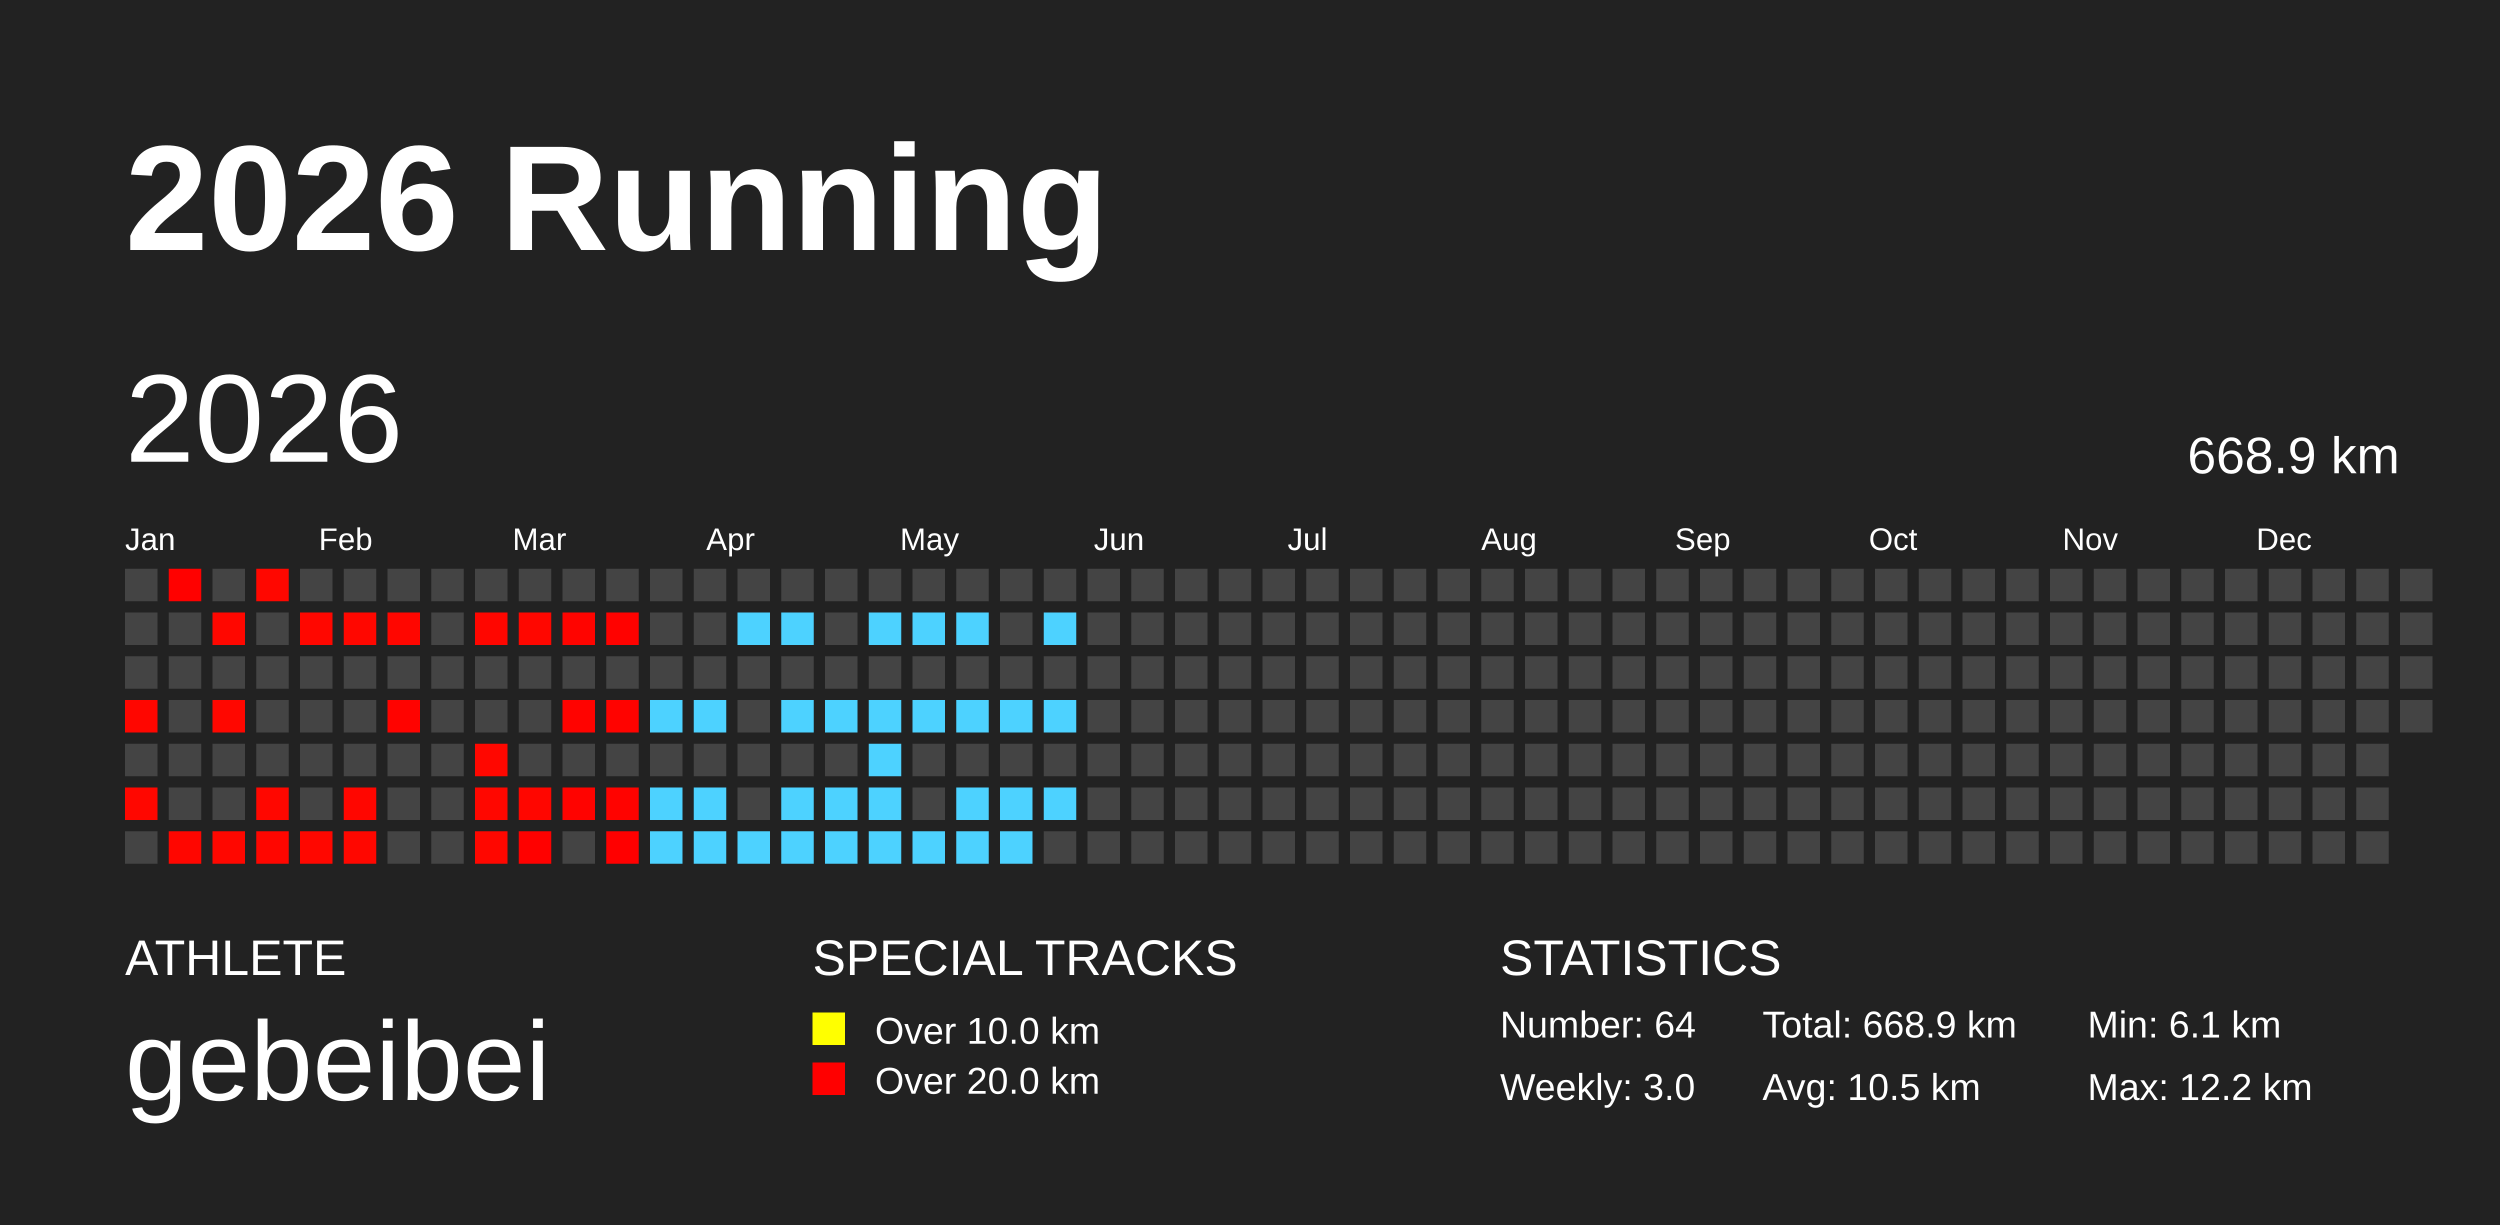
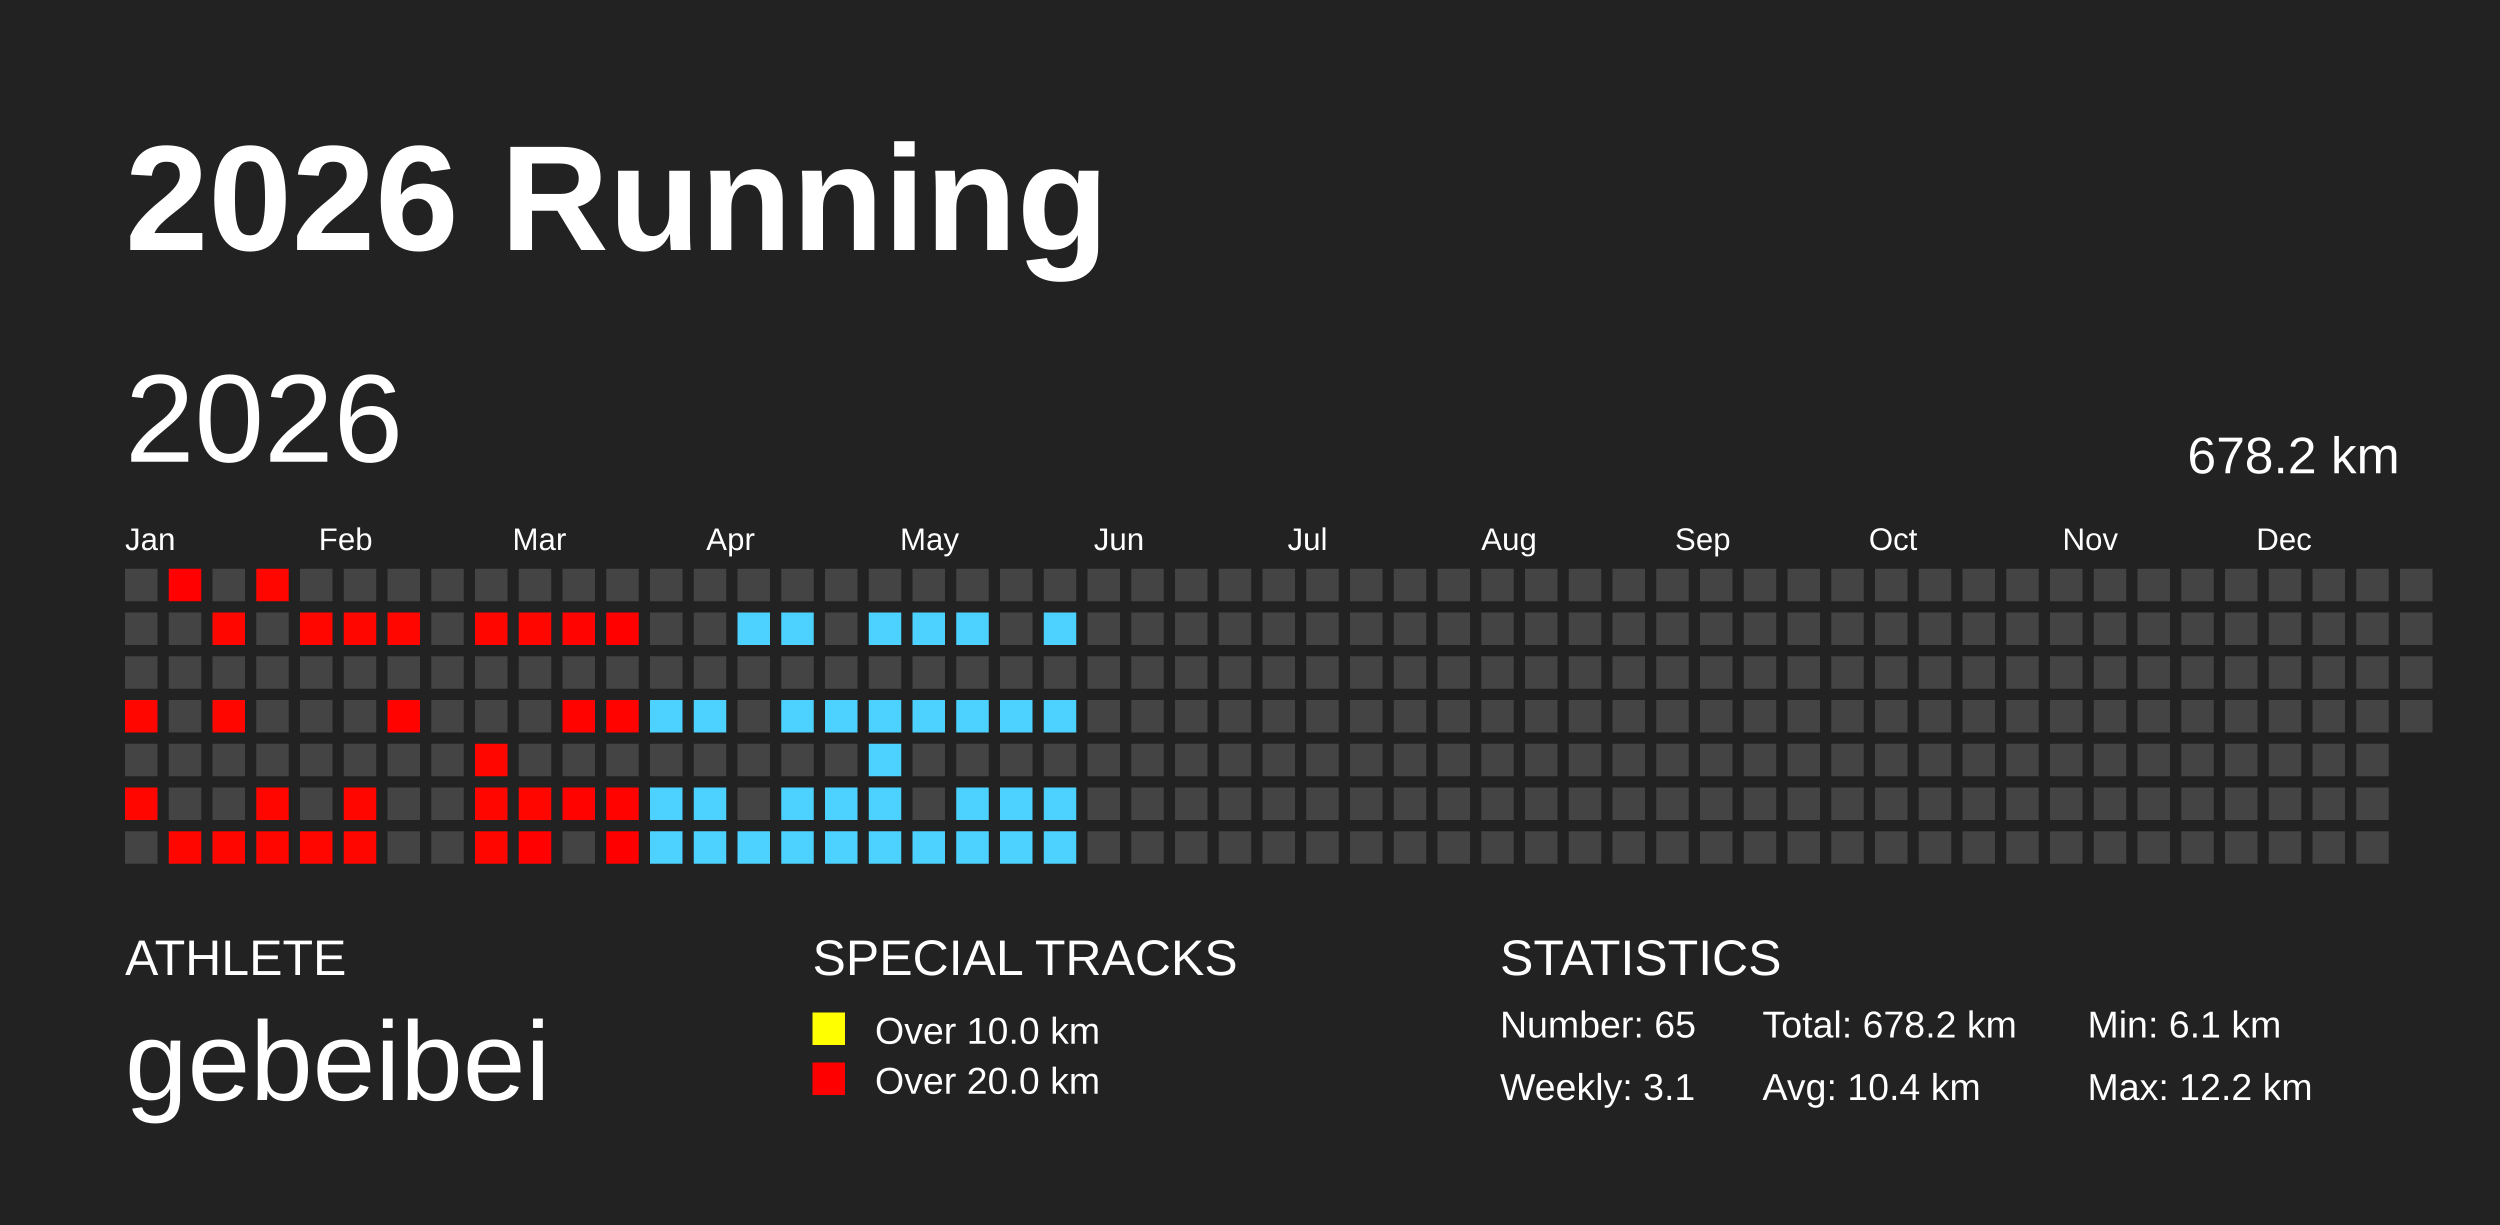
<svg xmlns="http://www.w3.org/2000/svg" baseProfile="full" height="98mm" version="1.1" viewBox="0,0,200,98" width="200mm">
  <defs />
  <rect fill="#222222" height="98" width="200" x="0" y="0" />
  <text fill="#FFFFFF" style="font-size:12px; font-family:Arial; font-weight:bold;" x="10" y="20">2026 Running</text>
  <text fill="#FFFFFF" style="font-size:4px; font-family:Arial" x="10" y="78">ATHLETE</text>
  <text fill="#FFFFFF" style="font-size:9px; font-family:Arial" x="10" y="88">gebeibei</text>
  <text fill="#FFFFFF" style="font-size:4px; font-family:Arial" x="65" y="78">SPECIAL TRACKS</text>
  <rect fill="yellow" height="2.6" width="2.6" x="65" y="81" />
  <text fill="#FFFFFF" style="font-size:3px; font-family:Arial" x="70" y="83.5">Over 10.0 km</text>
  <rect fill="red" height="2.6" width="2.6" x="65" y="85" />
  <text fill="#FFFFFF" style="font-size:3px; font-family:Arial" x="70" y="87.5">Over 20.0 km</text>
  <text fill="#FFFFFF" style="font-size:4px; font-family:Arial" x="120" y="78">STATISTICS</text>
-   <text fill="#FFFFFF" style="font-size:3px; font-family:Arial" x="120" y="83">Number: 64</text>
-   <text fill="#FFFFFF" style="font-size:3px; font-family:Arial" x="120" y="88">Weekly: 3.0</text>
-   <text fill="#FFFFFF" style="font-size:3px; font-family:Arial" x="141" y="83">Total: 668.9 km</text>
-   <text fill="#FFFFFF" style="font-size:3px; font-family:Arial" x="141" y="88">Avg: 10.5 km</text>
+   <text fill="#FFFFFF" style="font-size:3px; font-family:Arial" x="120" y="83">Number: 65</text>
+   <text fill="#FFFFFF" style="font-size:3px; font-family:Arial" x="120" y="88">Weekly: 3.1</text>
+   <text fill="#FFFFFF" style="font-size:3px; font-family:Arial" x="141" y="83">Total: 678.2 km</text>
+   <text fill="#FFFFFF" style="font-size:3px; font-family:Arial" x="141" y="88">Avg: 10.4 km</text>
  <text fill="#FFFFFF" style="font-size:3px; font-family:Arial" x="167" y="83">Min: 6.1 km</text>
  <text fill="#FFFFFF" style="font-size:3px; font-family:Arial" x="167" y="88">Max: 12.2 km</text>
  <text dominant-baseline="hanging" fill="#FFFFFF" style="font-size:10.0px; font-family:Arial;" x="10" y="30">2026</text>
-   <text dominant-baseline="hanging" fill="#FFFFFF" style="font-size:4.125px; font-family:Arial;" x="175" y="35">668.9 km</text>
+   <text dominant-baseline="hanging" fill="#FFFFFF" style="font-size:4.125px; font-family:Arial;" x="175" y="35">678.2 km</text>
  <text fill="#FFFFFF" style="font-size:2.5px; font-family:Arial" x="10.0" y="44">Jan</text>
  <text fill="#FFFFFF" style="font-size:2.5px; font-family:Arial" x="25.5" y="44">Feb</text>
  <text fill="#FFFFFF" style="font-size:2.5px; font-family:Arial" x="41.0" y="44">Mar</text>
  <text fill="#FFFFFF" style="font-size:2.5px; font-family:Arial" x="56.5" y="44">Apr</text>
  <text fill="#FFFFFF" style="font-size:2.5px; font-family:Arial" x="72.0" y="44">May</text>
  <text fill="#FFFFFF" style="font-size:2.5px; font-family:Arial" x="87.5" y="44">Jun</text>
  <text fill="#FFFFFF" style="font-size:2.5px; font-family:Arial" x="103.0" y="44">Jul</text>
  <text fill="#FFFFFF" style="font-size:2.5px; font-family:Arial" x="118.5" y="44">Aug</text>
  <text fill="#FFFFFF" style="font-size:2.5px; font-family:Arial" x="134.0" y="44">Sep</text>
  <text fill="#FFFFFF" style="font-size:2.5px; font-family:Arial" x="149.5" y="44">Oct</text>
  <text fill="#FFFFFF" style="font-size:2.5px; font-family:Arial" x="165.0" y="44">Nov</text>
  <text fill="#FFFFFF" style="font-size:2.5px; font-family:Arial" x="180.5" y="44">Dec</text>
  <rect fill="#444444" height="2.6" width="2.6" x="10.0" y="45.5" />
  <rect fill="#444444" height="2.6" width="2.6" x="10.0" y="49.0" />
  <rect fill="#444444" height="2.6" width="2.6" x="10.0" y="52.5" />
  <rect fill="#ff0600" height="2.6" width="2.6" x="10.0" y="56.0" />
  <rect fill="#444444" height="2.6" width="2.6" x="10.0" y="59.5" />
  <rect fill="#ff0700" height="2.6" width="2.6" x="10.0" y="63.0" />
  <rect fill="#444444" height="2.6" width="2.6" x="10.0" y="66.5" />
  <rect fill="#ff0100" height="2.6" width="2.6" x="13.5" y="45.5" />
  <rect fill="#444444" height="2.6" width="2.6" x="13.5" y="49.0" />
  <rect fill="#444444" height="2.6" width="2.6" x="13.5" y="52.5" />
  <rect fill="#444444" height="2.6" width="2.6" x="13.5" y="56.0" />
  <rect fill="#444444" height="2.6" width="2.6" x="13.5" y="59.5" />
  <rect fill="#444444" height="2.6" width="2.6" x="13.5" y="63.0" />
  <rect fill="#ff0600" height="2.6" width="2.6" x="13.5" y="66.5" />
  <rect fill="#444444" height="2.6" width="2.6" x="17.0" y="45.5" />
  <rect fill="#ff0700" height="2.6" width="2.6" x="17.0" y="49.0" />
  <rect fill="#444444" height="2.6" width="2.6" x="17.0" y="52.5" />
  <rect fill="#ff0700" height="2.6" width="2.6" x="17.0" y="56.0" />
  <rect fill="#444444" height="2.6" width="2.6" x="17.0" y="59.5" />
  <rect fill="#444444" height="2.6" width="2.6" x="17.0" y="63.0" />
  <rect fill="#ff0700" height="2.6" width="2.6" x="17.0" y="66.5" />
  <rect fill="#ff0700" height="2.6" width="2.6" x="20.5" y="45.5" />
  <rect fill="#444444" height="2.6" width="2.6" x="20.5" y="49.0" />
  <rect fill="#444444" height="2.6" width="2.6" x="20.5" y="52.5" />
  <rect fill="#444444" height="2.6" width="2.6" x="20.5" y="56.0" />
  <rect fill="#444444" height="2.6" width="2.6" x="20.5" y="59.5" />
  <rect fill="#ff0700" height="2.6" width="2.6" x="20.5" y="63.0" />
  <rect fill="#ff0600" height="2.6" width="2.6" x="20.5" y="66.5" />
  <rect fill="#444444" height="2.6" width="2.6" x="24.0" y="45.5" />
  <rect fill="#ff0700" height="2.6" width="2.6" x="24.0" y="49.0" />
  <rect fill="#444444" height="2.6" width="2.6" x="24.0" y="52.5" />
  <rect fill="#444444" height="2.6" width="2.6" x="24.0" y="56.0" />
  <rect fill="#444444" height="2.6" width="2.6" x="24.0" y="59.5" />
  <rect fill="#444444" height="2.6" width="2.6" x="24.0" y="63.0" />
  <rect fill="#ff0700" height="2.6" width="2.6" x="24.0" y="66.5" />
  <rect fill="#444444" height="2.6" width="2.6" x="27.5" y="45.5" />
  <rect fill="#ff0700" height="2.6" width="2.6" x="27.5" y="49.0" />
  <rect fill="#444444" height="2.6" width="2.6" x="27.5" y="52.5" />
  <rect fill="#444444" height="2.6" width="2.6" x="27.5" y="56.0" />
  <rect fill="#444444" height="2.6" width="2.6" x="27.5" y="59.5" />
  <rect fill="#ff0600" height="2.6" width="2.6" x="27.5" y="63.0" />
  <rect fill="#ff0700" height="2.6" width="2.6" x="27.5" y="66.5" />
  <rect fill="#444444" height="2.6" width="2.6" x="31.0" y="45.5" />
  <rect fill="#ff0600" height="2.6" width="2.6" x="31.0" y="49.0" />
  <rect fill="#444444" height="2.6" width="2.6" x="31.0" y="52.5" />
  <rect fill="#ff0300" height="2.6" width="2.6" x="31.0" y="56.0" />
  <rect fill="#444444" height="2.6" width="2.6" x="31.0" y="59.5" />
  <rect fill="#444444" height="2.6" width="2.6" x="31.0" y="63.0" />
  <rect fill="#444444" height="2.6" width="2.6" x="31.0" y="66.5" />
  <rect fill="#444444" height="2.6" width="2.6" x="34.5" y="45.5" />
  <rect fill="#444444" height="2.6" width="2.6" x="34.5" y="49.0" />
  <rect fill="#444444" height="2.6" width="2.6" x="34.5" y="52.5" />
  <rect fill="#444444" height="2.6" width="2.6" x="34.5" y="56.0" />
  <rect fill="#444444" height="2.6" width="2.6" x="34.5" y="59.5" />
  <rect fill="#444444" height="2.6" width="2.6" x="34.5" y="63.0" />
  <rect fill="#444444" height="2.6" width="2.6" x="34.5" y="66.5" />
  <rect fill="#444444" height="2.6" width="2.6" x="38.0" y="45.5" />
  <rect fill="#ff0600" height="2.6" width="2.6" x="38.0" y="49.0" />
  <rect fill="#444444" height="2.6" width="2.6" x="38.0" y="52.5" />
  <rect fill="#444444" height="2.6" width="2.6" x="38.0" y="56.0" />
  <rect fill="#ff0700" height="2.6" width="2.6" x="38.0" y="59.5" />
  <rect fill="#ff0700" height="2.6" width="2.6" x="38.0" y="63.0" />
  <rect fill="#ff0700" height="2.6" width="2.6" x="38.0" y="66.5" />
  <rect fill="#444444" height="2.6" width="2.6" x="41.5" y="45.5" />
  <rect fill="#ff0700" height="2.6" width="2.6" x="41.5" y="49.0" />
  <rect fill="#444444" height="2.6" width="2.6" x="41.5" y="52.5" />
  <rect fill="#444444" height="2.6" width="2.6" x="41.5" y="56.0" />
  <rect fill="#444444" height="2.6" width="2.6" x="41.5" y="59.5" />
  <rect fill="#ff0600" height="2.6" width="2.6" x="41.5" y="63.0" />
  <rect fill="#ff0100" height="2.6" width="2.6" x="41.5" y="66.5" />
  <rect fill="#444444" height="2.6" width="2.6" x="45.0" y="45.5" />
  <rect fill="#ff0400" height="2.6" width="2.6" x="45.0" y="49.0" />
  <rect fill="#444444" height="2.6" width="2.6" x="45.0" y="52.5" />
  <rect fill="#ff0300" height="2.6" width="2.6" x="45.0" y="56.0" />
  <rect fill="#444444" height="2.6" width="2.6" x="45.0" y="59.5" />
  <rect fill="#ff0300" height="2.6" width="2.6" x="45.0" y="63.0" />
  <rect fill="#444444" height="2.6" width="2.6" x="45.0" y="66.5" />
  <rect fill="#444444" height="2.6" width="2.6" x="48.5" y="45.5" />
  <rect fill="#ff0200" height="2.6" width="2.6" x="48.5" y="49.0" />
  <rect fill="#444444" height="2.6" width="2.6" x="48.5" y="52.5" />
  <rect fill="#ff0300" height="2.6" width="2.6" x="48.5" y="56.0" />
  <rect fill="#444444" height="2.6" width="2.6" x="48.5" y="59.5" />
  <rect fill="#ff0300" height="2.6" width="2.6" x="48.5" y="63.0" />
  <rect fill="#ff0000" height="2.6" width="2.6" x="48.5" y="66.5" />
  <rect fill="#444444" height="2.6" width="2.6" x="52.0" y="45.5" />
  <rect fill="#444444" height="2.6" width="2.6" x="52.0" y="49.0" />
  <rect fill="#444444" height="2.6" width="2.6" x="52.0" y="52.5" />
  <rect fill="#4dd2ff" height="2.6" width="2.6" x="52.0" y="56.0" />
  <rect fill="#444444" height="2.6" width="2.6" x="52.0" y="59.5" />
  <rect fill="#4dd2ff" height="2.6" width="2.6" x="52.0" y="63.0" />
  <rect fill="#4dd2ff" height="2.6" width="2.6" x="52.0" y="66.5" />
  <rect fill="#444444" height="2.6" width="2.6" x="55.5" y="45.5" />
  <rect fill="#444444" height="2.6" width="2.6" x="55.5" y="49.0" />
  <rect fill="#444444" height="2.6" width="2.6" x="55.5" y="52.5" />
  <rect fill="#4dd2ff" height="2.6" width="2.6" x="55.5" y="56.0" />
  <rect fill="#444444" height="2.6" width="2.6" x="55.5" y="59.5" />
  <rect fill="#4dd2ff" height="2.6" width="2.6" x="55.5" y="63.0" />
  <rect fill="#4dd2ff" height="2.6" width="2.6" x="55.5" y="66.5" />
  <rect fill="#444444" height="2.6" width="2.6" x="59.0" y="45.5" />
  <rect fill="#4dd2ff" height="2.6" width="2.6" x="59.0" y="49.0" />
  <rect fill="#444444" height="2.6" width="2.6" x="59.0" y="52.5" />
  <rect fill="#444444" height="2.6" width="2.6" x="59.0" y="56.0" />
  <rect fill="#444444" height="2.6" width="2.6" x="59.0" y="59.5" />
  <rect fill="#444444" height="2.6" width="2.6" x="59.0" y="63.0" />
  <rect fill="#4dd2ff" height="2.6" width="2.6" x="59.0" y="66.5" />
  <rect fill="#444444" height="2.6" width="2.6" x="62.5" y="45.5" />
  <rect fill="#4dd2ff" height="2.6" width="2.6" x="62.5" y="49.0" />
  <rect fill="#444444" height="2.6" width="2.6" x="62.5" y="52.5" />
  <rect fill="#4dd2ff" height="2.6" width="2.6" x="62.5" y="56.0" />
  <rect fill="#444444" height="2.6" width="2.6" x="62.5" y="59.5" />
  <rect fill="#4dd2ff" height="2.6" width="2.6" x="62.5" y="63.0" />
  <rect fill="#4dd2ff" height="2.6" width="2.6" x="62.5" y="66.5" />
  <rect fill="#444444" height="2.6" width="2.6" x="66.0" y="45.5" />
  <rect fill="#444444" height="2.6" width="2.6" x="66.0" y="49.0" />
  <rect fill="#444444" height="2.6" width="2.6" x="66.0" y="52.5" />
  <rect fill="#4dd2ff" height="2.6" width="2.6" x="66.0" y="56.0" />
  <rect fill="#444444" height="2.6" width="2.6" x="66.0" y="59.5" />
  <rect fill="#4dd2ff" height="2.6" width="2.6" x="66.0" y="63.0" />
  <rect fill="#4dd2ff" height="2.6" width="2.6" x="66.0" y="66.5" />
  <rect fill="#444444" height="2.6" width="2.6" x="69.5" y="45.5" />
  <rect fill="#4dd2ff" height="2.6" width="2.6" x="69.5" y="49.0" />
  <rect fill="#444444" height="2.6" width="2.6" x="69.5" y="52.5" />
  <rect fill="#4dd2ff" height="2.6" width="2.6" x="69.5" y="56.0" />
  <rect fill="#4dd2ff" height="2.6" width="2.6" x="69.5" y="59.5" />
  <rect fill="#4dd2ff" height="2.6" width="2.6" x="69.5" y="63.0" />
  <rect fill="#4dd2ff" height="2.6" width="2.6" x="69.5" y="66.5" />
  <rect fill="#444444" height="2.6" width="2.6" x="73.0" y="45.5" />
  <rect fill="#4dd2ff" height="2.6" width="2.6" x="73.0" y="49.0" />
  <rect fill="#444444" height="2.6" width="2.6" x="73.0" y="52.5" />
  <rect fill="#4dd2ff" height="2.6" width="2.6" x="73.0" y="56.0" />
  <rect fill="#444444" height="2.6" width="2.6" x="73.0" y="59.5" />
  <rect fill="#444444" height="2.6" width="2.6" x="73.0" y="63.0" />
  <rect fill="#4dd2ff" height="2.6" width="2.6" x="73.0" y="66.5" />
  <rect fill="#444444" height="2.6" width="2.6" x="76.5" y="45.5" />
  <rect fill="#4dd2ff" height="2.6" width="2.6" x="76.5" y="49.0" />
  <rect fill="#444444" height="2.6" width="2.6" x="76.5" y="52.5" />
  <rect fill="#4dd2ff" height="2.6" width="2.6" x="76.5" y="56.0" />
  <rect fill="#444444" height="2.6" width="2.6" x="76.5" y="59.5" />
  <rect fill="#4dd2ff" height="2.6" width="2.6" x="76.5" y="63.0" />
  <rect fill="#4dd2ff" height="2.6" width="2.6" x="76.5" y="66.5" />
  <rect fill="#444444" height="2.6" width="2.6" x="80.0" y="45.5" />
  <rect fill="#444444" height="2.6" width="2.6" x="80.0" y="49.0" />
  <rect fill="#444444" height="2.6" width="2.6" x="80.0" y="52.5" />
  <rect fill="#4dd2ff" height="2.6" width="2.6" x="80.0" y="56.0" />
  <rect fill="#444444" height="2.6" width="2.6" x="80.0" y="59.5" />
  <rect fill="#4dd2ff" height="2.6" width="2.6" x="80.0" y="63.0" />
  <rect fill="#4dd2ff" height="2.6" width="2.6" x="80.0" y="66.5" />
  <rect fill="#444444" height="2.6" width="2.6" x="83.5" y="45.5" />
  <rect fill="#4dd2ff" height="2.6" width="2.6" x="83.5" y="49.0" />
  <rect fill="#444444" height="2.6" width="2.6" x="83.5" y="52.5" />
  <rect fill="#4dd2ff" height="2.6" width="2.6" x="83.5" y="56.0" />
  <rect fill="#444444" height="2.6" width="2.6" x="83.5" y="59.5" />
  <rect fill="#4dd2ff" height="2.6" width="2.6" x="83.5" y="63.0" />
-   <rect fill="#444444" height="2.6" width="2.6" x="83.5" y="66.5" />
+   <rect fill="#4dd2ff" height="2.6" width="2.6" x="83.5" y="66.5" />
  <rect fill="#444444" height="2.6" width="2.6" x="87.0" y="45.5" />
  <rect fill="#444444" height="2.6" width="2.6" x="87.0" y="49.0" />
  <rect fill="#444444" height="2.6" width="2.6" x="87.0" y="52.5" />
  <rect fill="#444444" height="2.6" width="2.6" x="87.0" y="56.0" />
  <rect fill="#444444" height="2.6" width="2.6" x="87.0" y="59.5" />
  <rect fill="#444444" height="2.6" width="2.6" x="87.0" y="63.0" />
  <rect fill="#444444" height="2.6" width="2.6" x="87.0" y="66.5" />
  <rect fill="#444444" height="2.6" width="2.6" x="90.5" y="45.5" />
  <rect fill="#444444" height="2.6" width="2.6" x="90.5" y="49.0" />
  <rect fill="#444444" height="2.6" width="2.6" x="90.5" y="52.5" />
  <rect fill="#444444" height="2.6" width="2.6" x="90.5" y="56.0" />
  <rect fill="#444444" height="2.6" width="2.6" x="90.5" y="59.5" />
  <rect fill="#444444" height="2.6" width="2.6" x="90.5" y="63.0" />
  <rect fill="#444444" height="2.6" width="2.6" x="90.5" y="66.5" />
  <rect fill="#444444" height="2.6" width="2.6" x="94.0" y="45.5" />
  <rect fill="#444444" height="2.6" width="2.6" x="94.0" y="49.0" />
  <rect fill="#444444" height="2.6" width="2.6" x="94.0" y="52.5" />
  <rect fill="#444444" height="2.6" width="2.6" x="94.0" y="56.0" />
  <rect fill="#444444" height="2.6" width="2.6" x="94.0" y="59.5" />
  <rect fill="#444444" height="2.6" width="2.6" x="94.0" y="63.0" />
  <rect fill="#444444" height="2.6" width="2.6" x="94.0" y="66.5" />
  <rect fill="#444444" height="2.6" width="2.6" x="97.5" y="45.5" />
  <rect fill="#444444" height="2.6" width="2.6" x="97.5" y="49.0" />
  <rect fill="#444444" height="2.6" width="2.6" x="97.5" y="52.5" />
  <rect fill="#444444" height="2.6" width="2.6" x="97.5" y="56.0" />
  <rect fill="#444444" height="2.6" width="2.6" x="97.5" y="59.5" />
  <rect fill="#444444" height="2.6" width="2.6" x="97.5" y="63.0" />
  <rect fill="#444444" height="2.6" width="2.6" x="97.5" y="66.5" />
  <rect fill="#444444" height="2.6" width="2.6" x="101.0" y="45.5" />
  <rect fill="#444444" height="2.6" width="2.6" x="101.0" y="49.0" />
  <rect fill="#444444" height="2.6" width="2.6" x="101.0" y="52.5" />
  <rect fill="#444444" height="2.6" width="2.6" x="101.0" y="56.0" />
  <rect fill="#444444" height="2.6" width="2.6" x="101.0" y="59.5" />
  <rect fill="#444444" height="2.6" width="2.6" x="101.0" y="63.0" />
  <rect fill="#444444" height="2.6" width="2.6" x="101.0" y="66.5" />
  <rect fill="#444444" height="2.6" width="2.6" x="104.5" y="45.5" />
  <rect fill="#444444" height="2.6" width="2.6" x="104.5" y="49.0" />
  <rect fill="#444444" height="2.6" width="2.6" x="104.5" y="52.5" />
  <rect fill="#444444" height="2.6" width="2.6" x="104.5" y="56.0" />
  <rect fill="#444444" height="2.6" width="2.6" x="104.5" y="59.5" />
  <rect fill="#444444" height="2.6" width="2.6" x="104.5" y="63.0" />
  <rect fill="#444444" height="2.6" width="2.6" x="104.5" y="66.5" />
  <rect fill="#444444" height="2.6" width="2.6" x="108.0" y="45.5" />
  <rect fill="#444444" height="2.6" width="2.6" x="108.0" y="49.0" />
  <rect fill="#444444" height="2.6" width="2.6" x="108.0" y="52.5" />
  <rect fill="#444444" height="2.6" width="2.6" x="108.0" y="56.0" />
  <rect fill="#444444" height="2.6" width="2.6" x="108.0" y="59.5" />
  <rect fill="#444444" height="2.6" width="2.6" x="108.0" y="63.0" />
  <rect fill="#444444" height="2.6" width="2.6" x="108.0" y="66.5" />
  <rect fill="#444444" height="2.6" width="2.6" x="111.5" y="45.5" />
  <rect fill="#444444" height="2.6" width="2.6" x="111.5" y="49.0" />
  <rect fill="#444444" height="2.6" width="2.6" x="111.5" y="52.5" />
  <rect fill="#444444" height="2.6" width="2.6" x="111.5" y="56.0" />
  <rect fill="#444444" height="2.6" width="2.6" x="111.5" y="59.5" />
  <rect fill="#444444" height="2.6" width="2.6" x="111.5" y="63.0" />
  <rect fill="#444444" height="2.6" width="2.6" x="111.5" y="66.5" />
  <rect fill="#444444" height="2.6" width="2.6" x="115.0" y="45.5" />
  <rect fill="#444444" height="2.6" width="2.6" x="115.0" y="49.0" />
  <rect fill="#444444" height="2.6" width="2.6" x="115.0" y="52.5" />
  <rect fill="#444444" height="2.6" width="2.6" x="115.0" y="56.0" />
  <rect fill="#444444" height="2.6" width="2.6" x="115.0" y="59.5" />
  <rect fill="#444444" height="2.6" width="2.6" x="115.0" y="63.0" />
  <rect fill="#444444" height="2.6" width="2.6" x="115.0" y="66.5" />
  <rect fill="#444444" height="2.6" width="2.6" x="118.5" y="45.5" />
  <rect fill="#444444" height="2.6" width="2.6" x="118.5" y="49.0" />
  <rect fill="#444444" height="2.6" width="2.6" x="118.5" y="52.5" />
  <rect fill="#444444" height="2.6" width="2.6" x="118.5" y="56.0" />
  <rect fill="#444444" height="2.6" width="2.6" x="118.5" y="59.5" />
  <rect fill="#444444" height="2.6" width="2.6" x="118.5" y="63.0" />
  <rect fill="#444444" height="2.6" width="2.6" x="118.5" y="66.5" />
  <rect fill="#444444" height="2.6" width="2.6" x="122.0" y="45.5" />
  <rect fill="#444444" height="2.6" width="2.6" x="122.0" y="49.0" />
  <rect fill="#444444" height="2.6" width="2.6" x="122.0" y="52.5" />
  <rect fill="#444444" height="2.6" width="2.6" x="122.0" y="56.0" />
  <rect fill="#444444" height="2.6" width="2.6" x="122.0" y="59.5" />
  <rect fill="#444444" height="2.6" width="2.6" x="122.0" y="63.0" />
  <rect fill="#444444" height="2.6" width="2.6" x="122.0" y="66.5" />
  <rect fill="#444444" height="2.6" width="2.6" x="125.5" y="45.5" />
  <rect fill="#444444" height="2.6" width="2.6" x="125.5" y="49.0" />
  <rect fill="#444444" height="2.6" width="2.6" x="125.5" y="52.5" />
  <rect fill="#444444" height="2.6" width="2.6" x="125.5" y="56.0" />
  <rect fill="#444444" height="2.6" width="2.6" x="125.5" y="59.5" />
  <rect fill="#444444" height="2.6" width="2.6" x="125.5" y="63.0" />
  <rect fill="#444444" height="2.6" width="2.6" x="125.5" y="66.5" />
  <rect fill="#444444" height="2.6" width="2.6" x="129.0" y="45.5" />
  <rect fill="#444444" height="2.6" width="2.6" x="129.0" y="49.0" />
  <rect fill="#444444" height="2.6" width="2.6" x="129.0" y="52.5" />
  <rect fill="#444444" height="2.6" width="2.6" x="129.0" y="56.0" />
  <rect fill="#444444" height="2.6" width="2.6" x="129.0" y="59.5" />
  <rect fill="#444444" height="2.6" width="2.6" x="129.0" y="63.0" />
  <rect fill="#444444" height="2.6" width="2.6" x="129.0" y="66.5" />
  <rect fill="#444444" height="2.6" width="2.6" x="132.5" y="45.5" />
  <rect fill="#444444" height="2.6" width="2.6" x="132.5" y="49.0" />
  <rect fill="#444444" height="2.6" width="2.6" x="132.5" y="52.5" />
  <rect fill="#444444" height="2.6" width="2.6" x="132.5" y="56.0" />
  <rect fill="#444444" height="2.6" width="2.6" x="132.5" y="59.5" />
  <rect fill="#444444" height="2.6" width="2.6" x="132.5" y="63.0" />
  <rect fill="#444444" height="2.6" width="2.6" x="132.5" y="66.5" />
  <rect fill="#444444" height="2.6" width="2.6" x="136.0" y="45.5" />
  <rect fill="#444444" height="2.6" width="2.6" x="136.0" y="49.0" />
  <rect fill="#444444" height="2.6" width="2.6" x="136.0" y="52.5" />
  <rect fill="#444444" height="2.6" width="2.6" x="136.0" y="56.0" />
  <rect fill="#444444" height="2.6" width="2.6" x="136.0" y="59.5" />
  <rect fill="#444444" height="2.6" width="2.6" x="136.0" y="63.0" />
  <rect fill="#444444" height="2.6" width="2.6" x="136.0" y="66.5" />
  <rect fill="#444444" height="2.6" width="2.6" x="139.5" y="45.5" />
  <rect fill="#444444" height="2.6" width="2.6" x="139.5" y="49.0" />
  <rect fill="#444444" height="2.6" width="2.6" x="139.5" y="52.5" />
  <rect fill="#444444" height="2.6" width="2.6" x="139.5" y="56.0" />
  <rect fill="#444444" height="2.6" width="2.6" x="139.5" y="59.5" />
  <rect fill="#444444" height="2.6" width="2.6" x="139.5" y="63.0" />
  <rect fill="#444444" height="2.6" width="2.6" x="139.5" y="66.5" />
  <rect fill="#444444" height="2.6" width="2.6" x="143.0" y="45.5" />
  <rect fill="#444444" height="2.6" width="2.6" x="143.0" y="49.0" />
  <rect fill="#444444" height="2.6" width="2.6" x="143.0" y="52.5" />
  <rect fill="#444444" height="2.6" width="2.6" x="143.0" y="56.0" />
  <rect fill="#444444" height="2.6" width="2.6" x="143.0" y="59.5" />
  <rect fill="#444444" height="2.6" width="2.6" x="143.0" y="63.0" />
  <rect fill="#444444" height="2.6" width="2.6" x="143.0" y="66.5" />
  <rect fill="#444444" height="2.6" width="2.6" x="146.5" y="45.5" />
  <rect fill="#444444" height="2.6" width="2.6" x="146.5" y="49.0" />
  <rect fill="#444444" height="2.6" width="2.6" x="146.5" y="52.5" />
  <rect fill="#444444" height="2.6" width="2.6" x="146.5" y="56.0" />
  <rect fill="#444444" height="2.6" width="2.6" x="146.5" y="59.5" />
  <rect fill="#444444" height="2.6" width="2.6" x="146.5" y="63.0" />
  <rect fill="#444444" height="2.6" width="2.6" x="146.5" y="66.5" />
  <rect fill="#444444" height="2.6" width="2.6" x="150.0" y="45.5" />
  <rect fill="#444444" height="2.6" width="2.6" x="150.0" y="49.0" />
  <rect fill="#444444" height="2.6" width="2.6" x="150.0" y="52.5" />
  <rect fill="#444444" height="2.6" width="2.6" x="150.0" y="56.0" />
  <rect fill="#444444" height="2.6" width="2.6" x="150.0" y="59.5" />
  <rect fill="#444444" height="2.6" width="2.6" x="150.0" y="63.0" />
  <rect fill="#444444" height="2.6" width="2.6" x="150.0" y="66.5" />
  <rect fill="#444444" height="2.6" width="2.6" x="153.5" y="45.5" />
  <rect fill="#444444" height="2.6" width="2.6" x="153.5" y="49.0" />
  <rect fill="#444444" height="2.6" width="2.6" x="153.5" y="52.5" />
  <rect fill="#444444" height="2.6" width="2.6" x="153.5" y="56.0" />
  <rect fill="#444444" height="2.6" width="2.6" x="153.5" y="59.5" />
  <rect fill="#444444" height="2.6" width="2.6" x="153.5" y="63.0" />
  <rect fill="#444444" height="2.6" width="2.6" x="153.5" y="66.5" />
  <rect fill="#444444" height="2.6" width="2.6" x="157.0" y="45.5" />
  <rect fill="#444444" height="2.6" width="2.6" x="157.0" y="49.0" />
  <rect fill="#444444" height="2.6" width="2.6" x="157.0" y="52.5" />
  <rect fill="#444444" height="2.6" width="2.6" x="157.0" y="56.0" />
  <rect fill="#444444" height="2.6" width="2.6" x="157.0" y="59.5" />
  <rect fill="#444444" height="2.6" width="2.6" x="157.0" y="63.0" />
  <rect fill="#444444" height="2.6" width="2.6" x="157.0" y="66.5" />
  <rect fill="#444444" height="2.6" width="2.6" x="160.5" y="45.5" />
  <rect fill="#444444" height="2.6" width="2.6" x="160.5" y="49.0" />
  <rect fill="#444444" height="2.6" width="2.6" x="160.5" y="52.5" />
  <rect fill="#444444" height="2.6" width="2.6" x="160.5" y="56.0" />
  <rect fill="#444444" height="2.6" width="2.6" x="160.5" y="59.5" />
  <rect fill="#444444" height="2.6" width="2.6" x="160.5" y="63.0" />
  <rect fill="#444444" height="2.6" width="2.6" x="160.5" y="66.5" />
  <rect fill="#444444" height="2.6" width="2.6" x="164.0" y="45.5" />
  <rect fill="#444444" height="2.6" width="2.6" x="164.0" y="49.0" />
  <rect fill="#444444" height="2.6" width="2.6" x="164.0" y="52.5" />
  <rect fill="#444444" height="2.6" width="2.6" x="164.0" y="56.0" />
  <rect fill="#444444" height="2.6" width="2.6" x="164.0" y="59.5" />
  <rect fill="#444444" height="2.6" width="2.6" x="164.0" y="63.0" />
  <rect fill="#444444" height="2.6" width="2.6" x="164.0" y="66.5" />
  <rect fill="#444444" height="2.6" width="2.6" x="167.5" y="45.5" />
  <rect fill="#444444" height="2.6" width="2.6" x="167.5" y="49.0" />
  <rect fill="#444444" height="2.6" width="2.6" x="167.5" y="52.5" />
  <rect fill="#444444" height="2.6" width="2.6" x="167.5" y="56.0" />
  <rect fill="#444444" height="2.6" width="2.6" x="167.5" y="59.5" />
  <rect fill="#444444" height="2.6" width="2.6" x="167.5" y="63.0" />
  <rect fill="#444444" height="2.6" width="2.6" x="167.5" y="66.5" />
  <rect fill="#444444" height="2.6" width="2.6" x="171.0" y="45.5" />
  <rect fill="#444444" height="2.6" width="2.6" x="171.0" y="49.0" />
  <rect fill="#444444" height="2.6" width="2.6" x="171.0" y="52.5" />
  <rect fill="#444444" height="2.6" width="2.6" x="171.0" y="56.0" />
  <rect fill="#444444" height="2.6" width="2.6" x="171.0" y="59.5" />
  <rect fill="#444444" height="2.6" width="2.6" x="171.0" y="63.0" />
  <rect fill="#444444" height="2.6" width="2.6" x="171.0" y="66.5" />
  <rect fill="#444444" height="2.6" width="2.6" x="174.5" y="45.5" />
  <rect fill="#444444" height="2.6" width="2.6" x="174.5" y="49.0" />
  <rect fill="#444444" height="2.6" width="2.6" x="174.5" y="52.5" />
  <rect fill="#444444" height="2.6" width="2.6" x="174.5" y="56.0" />
  <rect fill="#444444" height="2.6" width="2.6" x="174.5" y="59.5" />
  <rect fill="#444444" height="2.6" width="2.6" x="174.5" y="63.0" />
  <rect fill="#444444" height="2.6" width="2.6" x="174.5" y="66.5" />
  <rect fill="#444444" height="2.6" width="2.6" x="178.0" y="45.5" />
  <rect fill="#444444" height="2.6" width="2.6" x="178.0" y="49.0" />
  <rect fill="#444444" height="2.6" width="2.6" x="178.0" y="52.5" />
  <rect fill="#444444" height="2.6" width="2.6" x="178.0" y="56.0" />
  <rect fill="#444444" height="2.6" width="2.6" x="178.0" y="59.5" />
  <rect fill="#444444" height="2.6" width="2.6" x="178.0" y="63.0" />
  <rect fill="#444444" height="2.6" width="2.6" x="178.0" y="66.5" />
  <rect fill="#444444" height="2.6" width="2.6" x="181.5" y="45.5" />
  <rect fill="#444444" height="2.6" width="2.6" x="181.5" y="49.0" />
  <rect fill="#444444" height="2.6" width="2.6" x="181.5" y="52.5" />
  <rect fill="#444444" height="2.6" width="2.6" x="181.5" y="56.0" />
  <rect fill="#444444" height="2.6" width="2.6" x="181.5" y="59.5" />
  <rect fill="#444444" height="2.6" width="2.6" x="181.5" y="63.0" />
  <rect fill="#444444" height="2.6" width="2.6" x="181.5" y="66.5" />
  <rect fill="#444444" height="2.6" width="2.6" x="185.0" y="45.5" />
  <rect fill="#444444" height="2.6" width="2.6" x="185.0" y="49.0" />
  <rect fill="#444444" height="2.6" width="2.6" x="185.0" y="52.5" />
  <rect fill="#444444" height="2.6" width="2.6" x="185.0" y="56.0" />
  <rect fill="#444444" height="2.6" width="2.6" x="185.0" y="59.5" />
  <rect fill="#444444" height="2.6" width="2.6" x="185.0" y="63.0" />
  <rect fill="#444444" height="2.6" width="2.6" x="185.0" y="66.5" />
  <rect fill="#444444" height="2.6" width="2.6" x="188.5" y="45.5" />
  <rect fill="#444444" height="2.6" width="2.6" x="188.5" y="49.0" />
  <rect fill="#444444" height="2.6" width="2.6" x="188.5" y="52.5" />
  <rect fill="#444444" height="2.6" width="2.6" x="188.5" y="56.0" />
  <rect fill="#444444" height="2.6" width="2.6" x="188.5" y="59.5" />
  <rect fill="#444444" height="2.6" width="2.6" x="188.5" y="63.0" />
  <rect fill="#444444" height="2.6" width="2.6" x="188.5" y="66.5" />
  <rect fill="#444444" height="2.6" width="2.6" x="192.0" y="45.5" />
  <rect fill="#444444" height="2.6" width="2.6" x="192.0" y="49.0" />
  <rect fill="#444444" height="2.6" width="2.6" x="192.0" y="52.5" />
  <rect fill="#444444" height="2.6" width="2.6" x="192.0" y="56.0" />
</svg>
